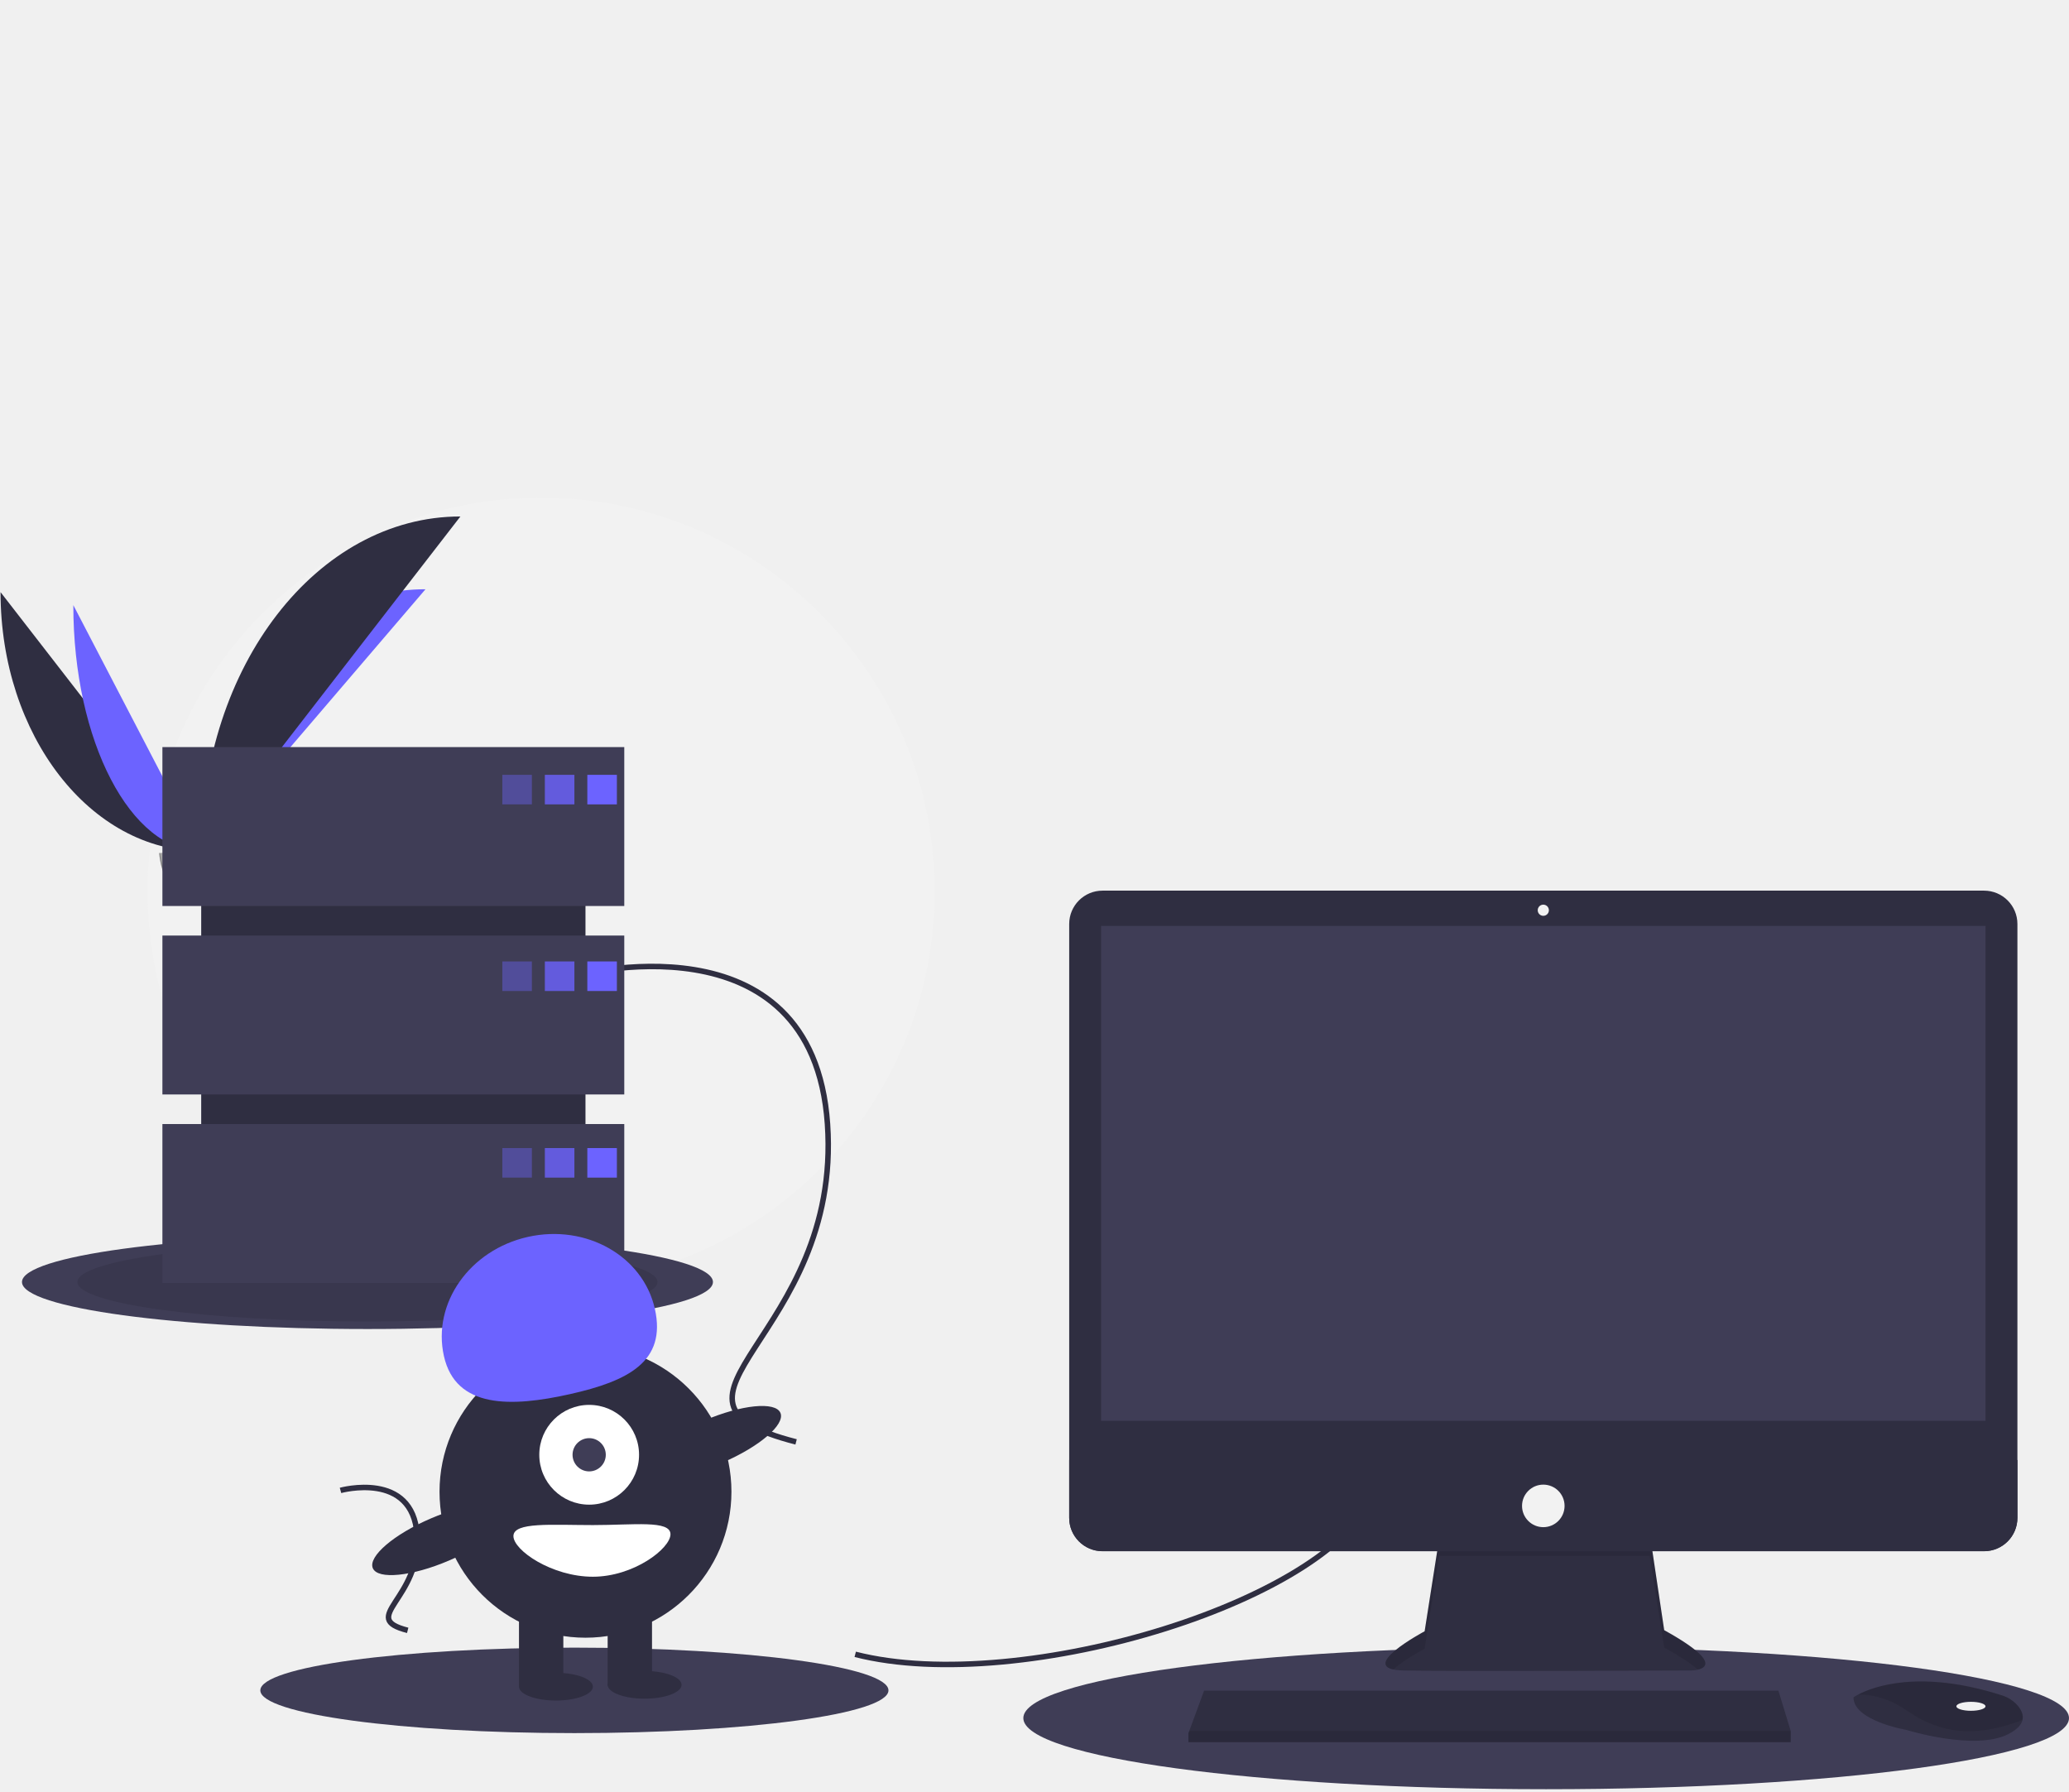
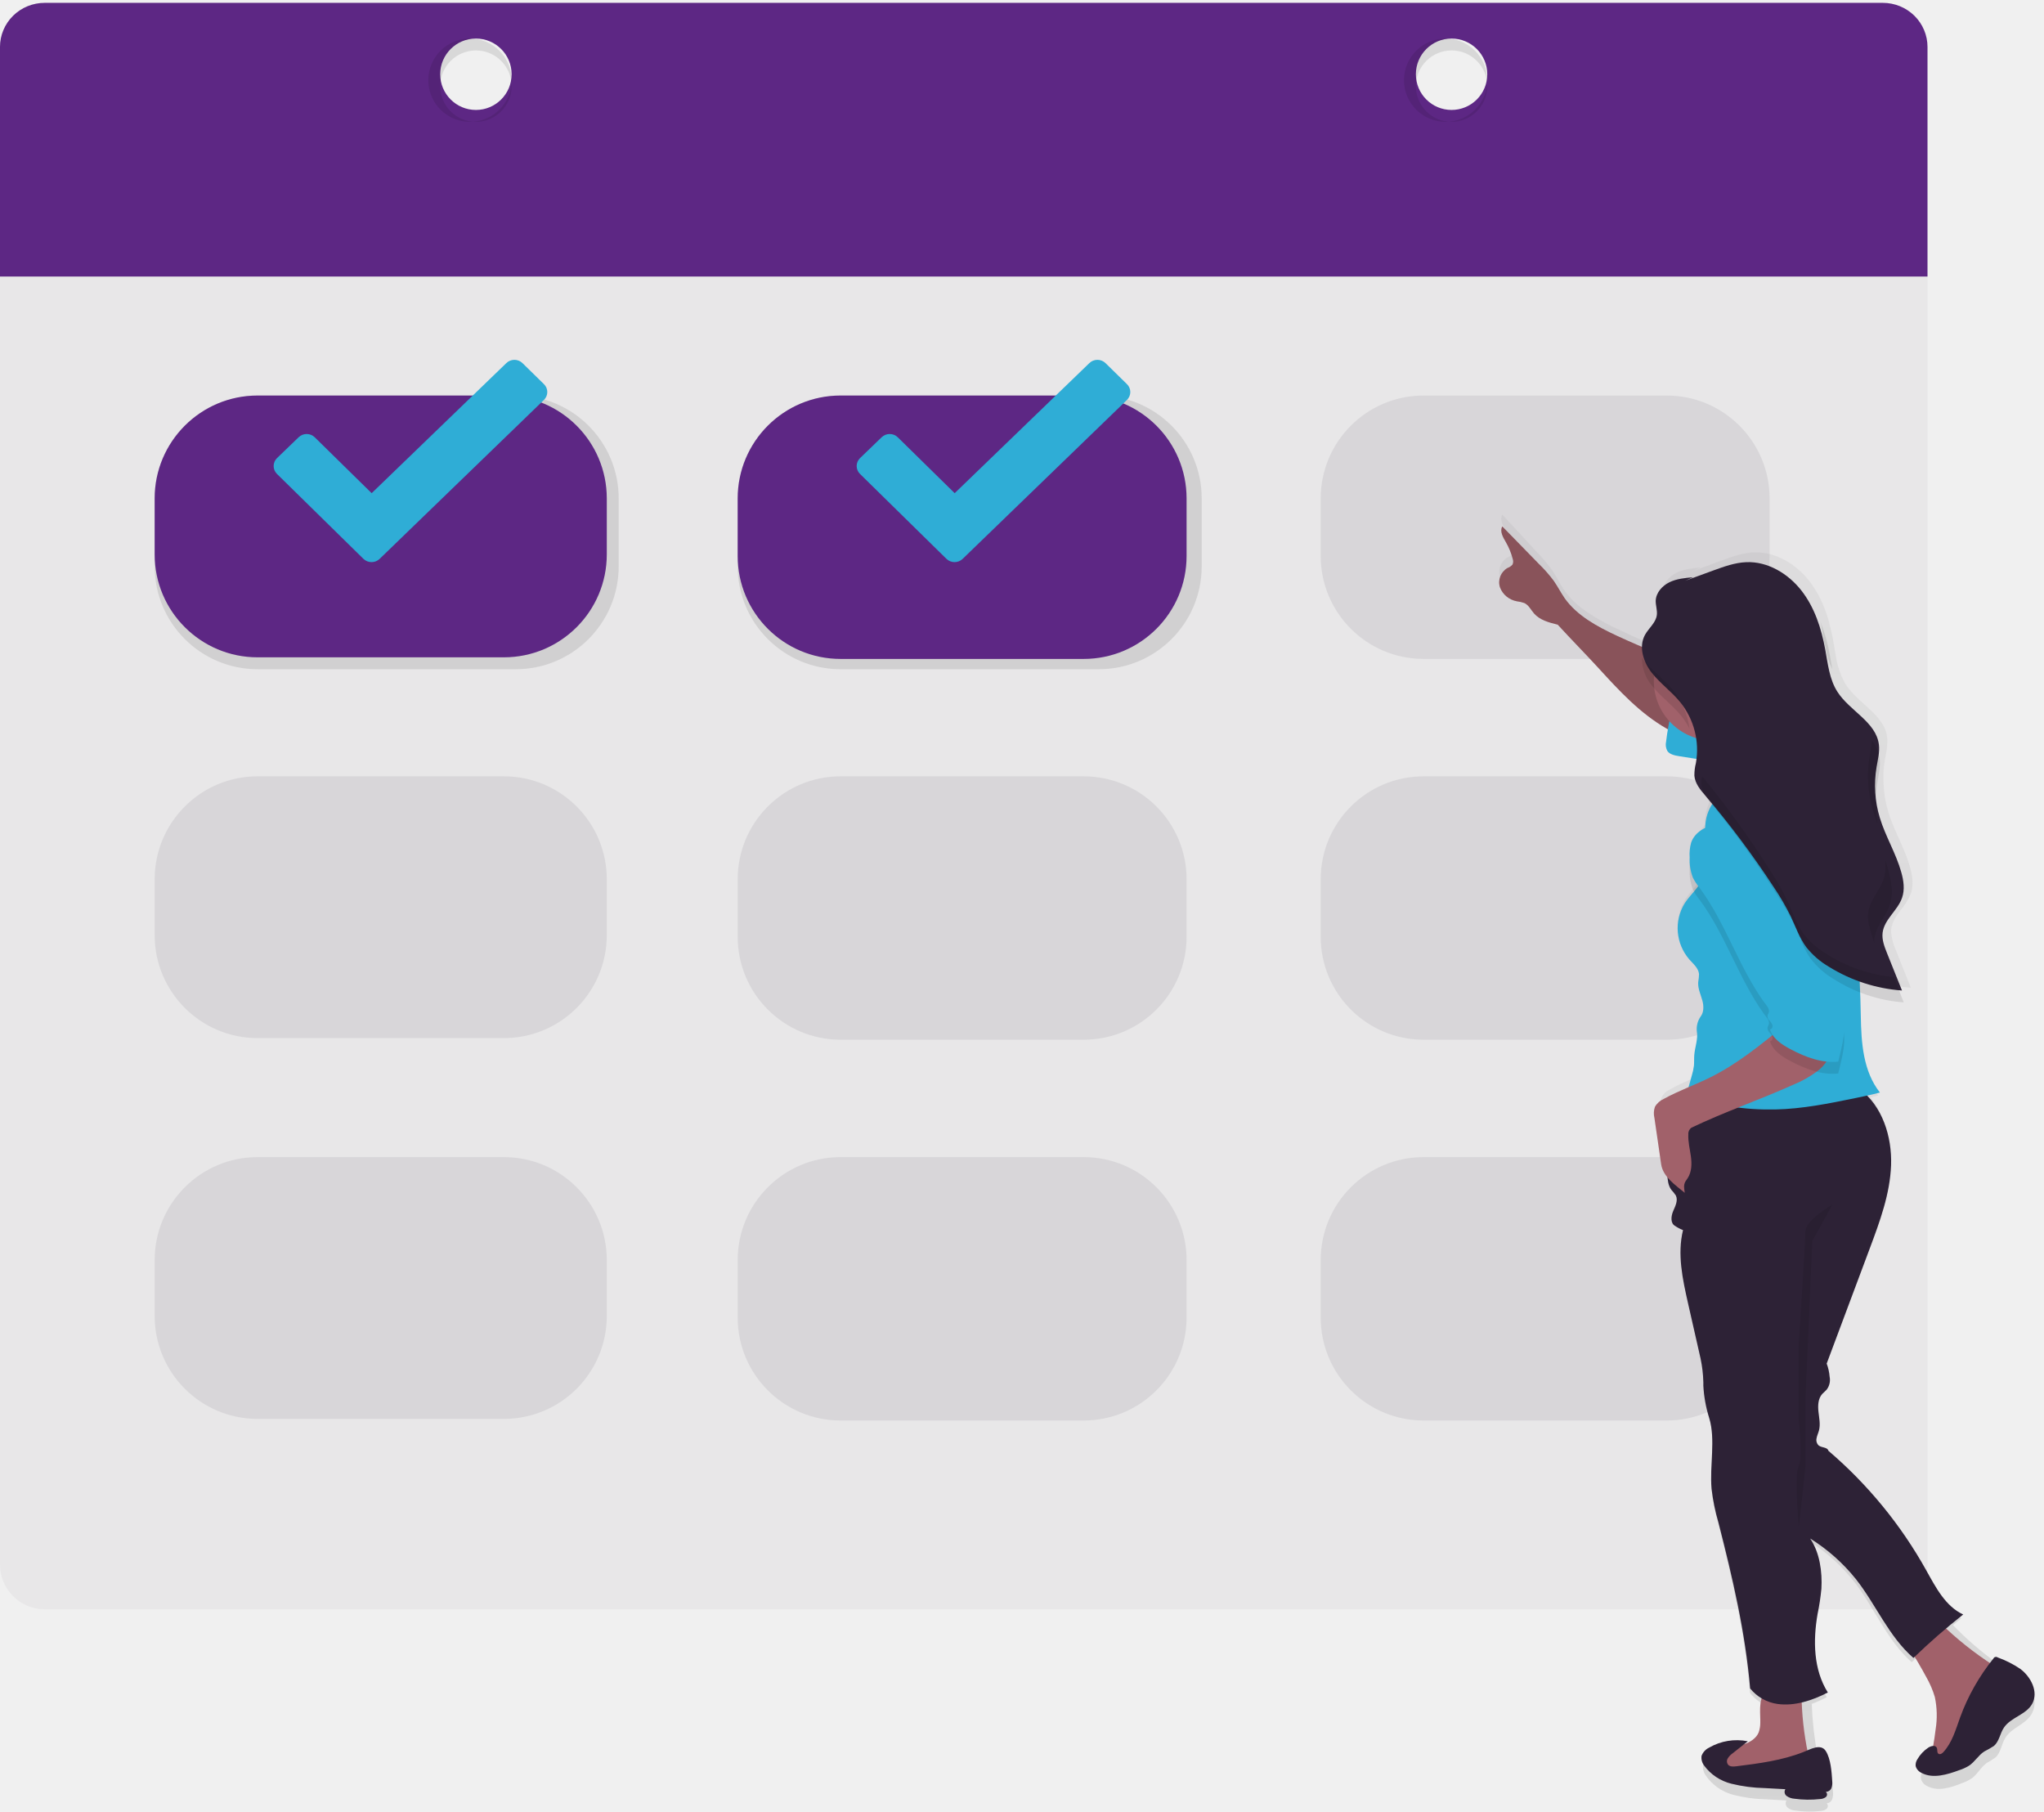
- <svg xmlns="http://www.w3.org/2000/svg" viewBox="0 0 752 651">
-   <g id="aa03ddf9-f8f2-4819-a4ce-be9b0a220741">
-     <circle cx="196.68" cy="323.88" r="143.03" fill="#f2f2f2" />
-     <path d="M.2,215.19c0,52,32.65,94.15,73,94.15" fill="#2f2e41" />
-     <path d="M73.19,309.34c0-52.62,36.43-95.2,81.46-95.2" fill="#6c63ff" />
-     <path d="M26.65,219.91c0,49.43,20.81,89.43,46.54,89.43" fill="#6c63ff" />
-     <path d="M73.19,309.34c0-67.24,42.11-121.65,94.15-121.65" fill="#2f2e41" />
-     <path d="M57.84,310s10.35-.32,13.47-2.54,15.92-4.88,16.69-1.32,15.56,17.72,3.87,17.82-27.15-1.82-30.26-3.72S57.84,310,57.84,310Z" fill="#a8a8a8" />
-     <path d="M92.08,322.73c-11.68.09-27.15-1.82-30.27-3.72-2.37-1.44-3.31-6.63-3.63-9l-.34,0s.65,8.34,3.77,10.24,18.58,3.81,30.26,3.72c3.38,0,4.54-1.23,4.48-3C95.88,322,94.59,322.71,92.08,322.73Z" opacity="0.2" style="isolation:isolate" />
-     <ellipse cx="133.56" cy="465.9" rx="125.57" ry="17.08" fill="#3f3d56" />
-     <ellipse cx="133.56" cy="465.9" rx="105.42" ry="14.34" opacity="0.1" style="isolation:isolate" />
-     <ellipse cx="561.97" cy="624.37" rx="190.03" ry="25.85" fill="#3f3d56" />
-     <ellipse cx="208.77" cy="614.3" rx="114.15" ry="15.53" fill="#3f3d56" />
-     <path d="M310.84,601.2c60.43,15.45,176.6-20.14,189.35-60.43" fill="none" stroke="#2f2e41" stroke-miterlimit="10" stroke-width="2" />
-     <path d="M208.1,354.77s87.29-24.18,92.66,53.72S228.91,508.54,289.35,524" fill="none" stroke="#2f2e41" stroke-miterlimit="10" stroke-width="2" />
-     <path d="M123.76,541.63s26.24-7.27,27.85,16.15-21.59,30.07-3.43,34.71" fill="none" stroke="#2f2e41" stroke-miterlimit="10" stroke-width="2" />
-     <path d="M523.09,559.06l-5.29,33.77s-26,13.84-7.73,14.24,104.57,0,104.57,0,16.68,0-9.77-14.65L599.58,557Z" fill="#2f2e41" />
-     <path d="M506.38,606.71c4.16-3.7,11.42-7.56,11.42-7.56l5.29-33.77,76.49.07,5.29,33.29c6.17,3.42,10,6,12.23,8,3.39-.78,7.11-3.66-12.23-14.37L599.58,557l-76.49,2-5.29,33.77S495.92,604.46,506.38,606.71Z" opacity="0.1" style="isolation:isolate" />
-     <rect x="388.61" y="323.67" width="344.64" height="240.07" rx="12.12" fill="#2f2e41" />
-     <rect x="400.21" y="336.49" width="321.45" height="179.85" fill="#3f3d56" />
-     <circle cx="560.93" cy="330.79" r="2.03" fill="#f2f2f2" />
-     <path d="M733.25,530.58v21a12.12,12.12,0,0,1-12.11,12.12H400.73a12.12,12.12,0,0,1-12.12-12.12h0v-21Z" fill="#2f2e41" />
-     <polygon points="650.85 629.05 650.85 633.12 431.94 633.12 431.94 629.86 432.25 629.05 437.64 614.4 646.38 614.4 650.85 629.05" fill="#2f2e41" />
-     <path d="M735.1,625.06c-.4,1.71-1.91,3.51-5.31,5.21-12.21,6.1-37-1.63-37-1.63s-19.12-3.26-19.12-11.8a15.82,15.82,0,0,1,1.68-1c5.13-2.71,22.14-9.41,52.32.29a12.52,12.52,0,0,1,5.73,3.75C734.59,621.32,735.55,623.13,735.1,625.06Z" fill="#2f2e41" />
-     <path d="M735.1,625.06c-14.94,5.73-28.26,6.15-41.93-3.34-6.89-4.78-13.15-6-17.85-5.88,5.13-2.71,22.14-9.41,52.32.29a12.52,12.52,0,0,1,5.73,3.75C734.59,621.32,735.55,623.13,735.1,625.06Z" opacity="0.1" style="isolation:isolate" />
-     <ellipse cx="716.36" cy="620.09" rx="5.29" ry="1.63" fill="#f2f2f2" />
-     <circle cx="560.93" cy="547.26" r="7.73" fill="#f2f2f2" />
-     <polygon points="650.85 629.05 650.85 633.12 431.94 633.12 431.94 629.86 432.25 629.05 650.85 629.05" opacity="0.1" style="isolation:isolate" />
-     <rect x="73.13" y="287.62" width="139.67" height="162.5" fill="#2f2e41" />
-     <rect x="59.03" y="271.5" width="167.87" height="57.75" fill="#3f3d56" />
-     <rect x="59.03" y="339.99" width="167.87" height="57.75" fill="#3f3d56" />
-     <rect x="59.03" y="408.49" width="167.87" height="57.75" fill="#3f3d56" />
-     <rect x="182.58" y="281.58" width="10.74" height="10.74" fill="#6c63ff" opacity="0.4" style="isolation:isolate" />
-     <rect x="198.03" y="281.58" width="10.74" height="10.74" fill="#6c63ff" opacity="0.8" style="isolation:isolate" />
-     <rect x="213.47" y="281.58" width="10.74" height="10.74" fill="#6c63ff" />
-     <rect x="182.58" y="349.4" width="10.74" height="10.74" fill="#6c63ff" opacity="0.4" style="isolation:isolate" />
-     <rect x="198.03" y="349.4" width="10.74" height="10.74" fill="#6c63ff" opacity="0.8" style="isolation:isolate" />
-     <rect x="213.47" y="349.4" width="10.74" height="10.74" fill="#6c63ff" />
-     <rect x="182.58" y="417.22" width="10.74" height="10.74" fill="#6c63ff" opacity="0.4" style="isolation:isolate" />
-     <rect x="198.03" y="417.22" width="10.74" height="10.74" fill="#6c63ff" opacity="0.8" style="isolation:isolate" />
-     <rect x="213.47" y="417.22" width="10.74" height="10.74" fill="#6c63ff" />
-     <circle cx="212.8" cy="542.11" r="53.05" fill="#2f2e41" />
-     <rect x="188.63" y="583.74" width="16.12" height="28.87" fill="#2f2e41" />
-     <rect x="220.86" y="583.74" width="16.12" height="28.87" fill="#2f2e41" />
-     <ellipse cx="202.06" cy="612.95" rx="13.43" ry="5.04" fill="#2f2e41" />
-     <ellipse cx="234.29" cy="612.28" rx="13.43" ry="5.04" fill="#2f2e41" />
-     <circle cx="214.14" cy="528.68" r="18.13" fill="#fff" />
-     <circle cx="214.14" cy="528.68" r="6.04" fill="#3f3d56" />
-     <path d="M161.34,492.78c-4.28-19.18,9.41-38.57,30.58-43.29s41.81,7,46.1,26.17-9.75,26.26-30.93,31S165.62,512,161.34,492.78Z" fill="#6c63ff" />
-     <ellipse cx="259.28" cy="523.88" rx="26.52" ry="8.33" transform="translate(-185.22 144.28) rotate(-23.17)" fill="#2f2e41" />
-     <ellipse cx="159.9" cy="559.46" rx="26.52" ry="8.33" transform="translate(-207.24 108.05) rotate(-23.17)" fill="#2f2e41" />
-     <path d="M243.69,557.56c0,5.19-13.37,15.44-28.21,15.44s-28.87-9.58-28.87-14.77,14-4,28.87-4S243.69,552.36,243.69,557.56Z" fill="#fff" />
-   </g>
-   <g id="b6a0220b-322a-435e-9212-1568a8115194">
-     <rect x="1.05" width="751" height="650.22" fill="#fff" opacity="0" />
+ <svg xmlns="http://www.w3.org/2000/svg" width="176px" height="156px" viewBox="0 0 176 156" version="1.1">
+   <defs>
+     <linearGradient x1="50.03%" y1="99.998%" x2="50.03%" y2="-0.004%" id="linearGradient-1">
+       <stop stop-color="#808080" stop-opacity="0.25" offset="0%" />
+       <stop stop-color="#808080" stop-opacity="0.12" offset="54%" />
+       <stop stop-color="#808080" stop-opacity="0.1" offset="100%" />
+     </linearGradient>
+   </defs>
+   <g id="Page-1" stroke="none" stroke-width="1" fill="none" fill-rule="evenodd">
+     <g id="1.000-Book-a-Dev" transform="translate(-165, -1254)" fill-rule="nonzero">
+       <g id="Group-19" transform="translate(144, 1085)">
+         <g id="Group-47" transform="translate(0, 160)">
+           <g id="Group-43" transform="translate(0, 9)">
+             <g id="undraw_booking_33fn" transform="translate(21, 0)">
+               <path d="M-0.001,23.809 L-0.001,134.683 C-0.001,135.71 0.404,136.695 1.126,137.42 C1.848,138.146 2.828,138.554 3.849,138.554 L162.119,138.554 C164.246,138.554 165.969,136.821 165.969,134.683 L165.969,23.809 L-0.001,23.809 Z" id="Path" fill="#12021E" opacity="0.04" />
+               <rect id="Rectangle" fill="#000000" opacity="0.1" x="13.317" y="34.054" width="39.956" height="23.564" rx="8.862" />
+               <rect id="Rectangle" fill="#000000" opacity="0.1" x="63.518" y="34.054" width="39.956" height="23.564" rx="8.862" />
+               <rect id="Rectangle" fill="#5D2784" x="13.317" y="34.054" width="38.931" height="22.539" rx="8.862" />
+               <rect id="Rectangle" fill="#444053" opacity="0.1" transform="translate(133.0458, 45.39282) rotate(-180) translate(-133.0458, -45.39282) " x="113.719" y="34.054" width="38.653" height="22.678" rx="8.862" />
+               <rect id="Rectangle" fill="#5D2784" transform="translate(82.84472, 45.39282) rotate(-180) translate(-82.84472, -45.39282) " x="63.518" y="34.054" width="38.653" height="22.678" rx="8.862" />
+               <rect id="Rectangle" fill="#444053" opacity="0.1" x="13.317" y="66.838" width="38.931" height="22.539" rx="8.862" />
+               <rect id="Rectangle" fill="#444053" opacity="0.1" transform="translate(133.0458, 78.17721) rotate(-180) translate(-133.0458, -78.17721) " x="113.719" y="66.838" width="38.653" height="22.678" rx="8.862" />
+               <rect id="Rectangle" fill="#444053" opacity="0.1" transform="translate(82.84472, 78.17721) rotate(-180) translate(-82.84472, -78.17721) " x="63.518" y="66.838" width="38.653" height="22.678" rx="8.862" />
+               <rect id="Rectangle" fill="#444053" opacity="0.1" x="13.317" y="99.623" width="38.931" height="22.539" rx="8.862" />
+               <rect id="Rectangle" fill="#444053" opacity="0.1" transform="translate(133.0458, 110.9616) rotate(-180) translate(-133.0458, -110.9616) " x="113.719" y="99.623" width="38.653" height="22.678" rx="8.862" />
+               <rect id="Rectangle" fill="#444053" opacity="0.1" transform="translate(82.84472, 110.9616) rotate(-180) translate(-82.84472, -110.9616) " x="63.518" y="99.623" width="38.653" height="22.678" rx="8.862" />
+               <path d="M-0.001,4.045 L-0.001,23.809 L165.969,23.809 L165.969,4.045 C165.969,3.037 165.565,2.071 164.843,1.358 C164.121,0.645 163.141,0.245 162.119,0.245 L3.849,0.245 C2.827,0.245 1.847,0.645 1.125,1.358 C0.403,2.071 -0.001,3.037 -0.001,4.045 Z M40.979,9.466 C39.282,9.466 37.905,8.09 37.905,6.392 C37.905,4.695 39.282,3.319 40.979,3.319 C42.676,3.319 44.053,4.695 44.053,6.392 C44.053,8.09 42.676,9.466 40.979,9.466 L40.979,9.466 Z M124.989,9.466 C123.292,9.466 121.915,8.09 121.915,6.392 C121.915,4.695 123.292,3.319 124.989,3.319 C126.686,3.319 128.063,4.695 128.063,6.392 C128.063,7.208 127.738,7.991 127.161,8.567 C126.583,9.144 125.8,9.467 124.984,9.466 L124.989,9.466 Z" id="Shape" fill="#5D2784" />
+               <path d="M40.469,3.319 C39.019,3.318 37.711,4.191 37.155,5.53 C36.599,6.87 36.905,8.413 37.93,9.439 C38.956,10.465 40.498,10.772 41.838,10.217 C43.179,9.662 44.053,8.355 44.053,6.904 C44.053,5.953 43.676,5.041 43.004,4.369 C42.332,3.696 41.42,3.319 40.469,3.319 L40.469,3.319 Z M40.979,10.49 C39.282,10.49 37.905,9.114 37.905,7.417 C37.905,5.719 39.282,4.343 40.979,4.343 C42.676,4.343 44.053,5.719 44.053,7.417 C44.053,9.114 42.676,10.49 40.979,10.49 L40.979,10.49 Z" id="Shape" fill="#000000" opacity="0.1" />
+               <path d="M124.477,3.319 C122.496,3.319 120.891,4.924 120.891,6.904 C120.891,8.885 122.496,10.49 124.477,10.49 C126.457,10.49 128.063,8.885 128.063,6.904 C128.063,4.924 126.457,3.319 124.477,3.319 Z M124.989,10.49 C123.292,10.49 121.915,9.114 121.915,7.417 C121.915,5.719 123.292,4.343 124.989,4.343 C126.686,4.343 128.063,5.719 128.063,7.417 C128.063,9.114 126.686,10.49 124.989,10.49 Z" id="Shape" fill="#000000" opacity="0.1" />
+               <path d="M174.024,144.319 C173.453,143.888 172.827,143.536 172.163,143.271 C172.112,143.245 172.056,143.23 172,143.228 C170.625,142.24 169.34,141.132 168.161,139.917 C168.411,139.716 168.642,139.52 168.888,139.327 C167.383,138.608 166.547,136.962 165.734,135.478 C163.585,131.53 160.752,127.997 157.369,125.041 C157.286,124.722 156.802,124.79 156.543,124.584 C156.372,124.419 156.302,124.174 156.36,123.943 C156.4,123.712 156.506,123.498 156.563,123.272 C156.701,122.742 156.581,122.184 156.521,121.639 C156.46,121.094 156.485,120.486 156.847,120.079 C156.962,119.946 157.11,119.843 157.223,119.707 C157.463,119.384 157.554,118.974 157.474,118.579 C157.447,118.188 157.362,117.803 157.223,117.436 C158.453,114.086 159.681,110.73 160.909,107.369 C161.77,105.022 162.638,102.625 162.726,100.123 C162.796,98.113 162.279,96.025 161.065,94.49 C161.285,94.437 161.506,94.382 161.725,94.319 C160.289,92.415 160.134,89.892 160.096,87.493 C160.076,86.297 160.035,85.1 159.973,83.902 C160.39,84.086 160.811,84.249 161.243,84.39 L161.644,84.513 C162.296,84.704 162.961,84.847 163.634,84.94 C163.93,84.983 164.231,85.015 164.53,85.036 L164.53,85.036 C164.098,83.954 163.667,82.87 163.238,81.784 C163.014,81.304 162.878,80.788 162.836,80.259 L162.836,80.259 L162.836,80.159 C162.836,80.099 162.836,80.038 162.849,79.978 C162.866,79.834 162.899,79.693 162.947,79.556 C162.969,79.488 162.995,79.422 163.024,79.357 C163.114,79.159 163.221,78.97 163.345,78.792 C163.436,78.654 163.536,78.521 163.637,78.385 C164.01,77.948 164.314,77.456 164.537,76.925 C164.626,76.657 164.672,76.376 164.675,76.094 C164.68,75.807 164.655,75.521 164.6,75.24 C164.565,75.054 164.52,74.865 164.47,74.684 L164.47,74.684 C164.437,74.571 164.402,74.458 164.367,74.348 L164.337,74.257 C164.309,74.172 164.281,74.089 164.251,74.006 L164.221,73.921 C164.189,73.83 164.156,73.742 164.121,73.652 L164.101,73.599 C163.621,72.365 162.984,71.19 162.595,69.921 C162.493,69.583 162.409,69.24 162.344,68.893 C162.327,68.805 162.314,68.715 162.299,68.627 C162.284,68.539 162.277,68.476 162.267,68.401 C162.257,68.325 162.244,68.225 162.234,68.137 L162.211,67.886 C162.211,67.805 162.199,67.725 162.194,67.634 C162.194,67.481 162.179,67.328 162.176,67.175 C162.176,67.119 162.176,67.067 162.176,67.011 C162.176,66.896 162.176,66.778 162.176,66.662 C162.176,66.599 162.176,66.537 162.176,66.476 C162.176,66.361 162.194,66.245 162.204,66.132 C162.204,66.077 162.204,66.021 162.221,65.969 C162.238,65.801 162.261,65.634 162.289,65.466 L162.289,65.466 C162.314,65.318 162.342,65.167 162.372,65.017 C162.463,64.604 162.51,64.183 162.512,63.76 C162.512,63.68 162.512,63.597 162.495,63.509 C162.477,63.421 162.475,63.373 162.462,63.308 C162.461,63.288 162.461,63.268 162.462,63.248 C162.462,63.203 162.44,63.157 162.43,63.112 C162.42,63.067 162.417,63.069 162.41,63.049 C162.402,63.029 162.382,62.961 162.367,62.919 C162.352,62.876 162.354,62.881 162.347,62.861 C162.339,62.841 162.312,62.77 162.292,62.728 L162.274,62.682 C162.249,62.627 162.221,62.574 162.194,62.522 L162.194,62.522 C162.097,62.338 161.984,62.164 161.858,61.999 L161.858,61.999 C161.032,60.914 159.66,60.087 158.904,58.891 C158.463,58.116 158.176,57.263 158.059,56.379 C158.021,56.178 157.988,55.977 157.953,55.778 C157.918,55.58 157.888,55.384 157.853,55.188 C157.83,55.067 157.808,54.937 157.783,54.826 L157.768,54.748 C157.748,54.653 157.728,54.555 157.705,54.459 L157.69,54.391 C157.667,54.291 157.645,54.19 157.62,54.09 L157.605,54.037 C157.579,53.932 157.552,53.826 157.524,53.721 C157.523,53.708 157.523,53.695 157.524,53.683 C157.494,53.572 157.462,53.462 157.429,53.351 L157.429,53.329 C157.394,53.213 157.359,53.1 157.321,52.987 L157.321,52.987 C157.283,52.871 157.243,52.753 157.201,52.638 L157.201,52.638 C157.155,52.52 157.113,52.402 157.065,52.286 L157.065,52.286 C156.75,51.477 156.322,50.715 155.795,50.025 C154.646,48.548 152.87,47.487 151.028,47.558 C150.039,47.595 149.091,47.942 148.16,48.286 L145.744,49.178 L146.419,48.867 C145.716,48.929 144.999,48.995 144.364,49.306 C143.729,49.618 143.192,50.228 143.172,50.942 C143.159,51.356 143.323,51.768 143.27,52.181 C143.182,52.861 142.557,53.324 142.234,53.927 C142.044,54.29 141.957,54.698 141.983,55.107 L141.983,55.128 C141.983,55.175 141.983,55.221 141.983,55.268 C141.981,55.282 141.981,55.295 141.983,55.308 L141.983,55.389 C140.979,54.952 139.975,54.497 138.972,54.01 C137.313,53.193 135.635,52.233 134.601,50.686 C134.27,50.183 134.014,49.64 133.685,49.143 C133.308,48.608 132.888,48.103 132.43,47.636 L129.352,44.299 C129.116,44.744 129.419,45.269 129.658,45.711 C129.911,46.175 130.102,46.67 130.227,47.183 C130.288,47.351 130.283,47.535 130.212,47.698 C130.1,47.833 129.955,47.936 129.791,47.997 C129.212,48.362 128.952,49.07 129.156,49.723 C129.378,50.359 129.919,50.831 130.579,50.964 C130.796,50.989 131.009,51.042 131.213,51.12 C131.585,51.304 131.76,51.731 132.026,52.05 C132.511,52.633 133.281,52.851 134.016,53.042 C135.155,54.359 136.34,55.62 137.479,56.937 C139.203,58.929 140.966,60.956 143.215,62.303 C143.448,62.444 143.686,62.574 143.927,62.695 C143.927,62.735 143.927,62.775 143.915,62.816 C143.852,63.113 143.89,63.422 144.023,63.695 C144.223,64.014 144.637,64.11 145.006,64.175 L146.707,64.479 C146.692,64.7 146.665,64.919 146.625,65.137 C146.602,65.27 146.574,65.401 146.549,65.534 L146.549,65.534 L146.519,65.705 C146.519,65.705 146.519,65.722 146.519,65.73 C146.519,65.738 146.519,65.82 146.502,65.868 C146.484,65.916 146.502,65.901 146.502,65.916 L146.502,66.037 L146.502,66.087 C146.502,66.14 146.502,66.195 146.502,66.25 C146.559,66.918 147.003,67.471 147.448,67.981 L147.686,68.27 C147.308,68.747 147.043,69.304 146.911,69.898 C146.835,70.271 146.798,70.651 146.8,71.031 C146.573,71.249 146.401,71.517 146.298,71.815 C146.179,72.227 146.135,72.657 146.168,73.084 L146.168,73.114 C146.168,73.272 146.168,73.428 146.168,73.586 C146.139,74.187 146.238,74.786 146.459,75.345 C146.482,75.39 146.507,75.431 146.529,75.473 C146.153,76.212 145.526,76.787 145.076,77.483 C144.146,79.066 144.305,81.063 145.475,82.478 C145.819,82.875 146.261,83.257 146.301,83.784 C146.295,84.024 146.271,84.262 146.231,84.498 C146.19,85.066 146.451,85.603 146.592,86.154 C146.71,86.611 146.715,87.159 146.454,87.525 C146.19,87.911 146.068,88.376 146.11,88.842 C146.238,89.553 145.945,90.264 145.894,90.985 C145.872,91.294 145.894,91.608 145.867,91.917 C145.831,92.213 145.769,92.506 145.684,92.791 C145.684,92.822 145.669,92.854 145.659,92.887 C145.039,93.161 144.424,93.445 143.832,93.774 C143.512,93.916 143.248,94.16 143.079,94.467 C142.979,94.776 142.965,95.106 143.039,95.422 L143.573,99.145 L143.481,99.105 C143.522,99.715 143.566,100.327 143.611,100.942 C143.644,101.407 143.686,101.899 143.962,102.271 C144.103,102.421 144.23,102.583 144.341,102.756 C144.552,103.183 144.301,103.68 144.115,104.117 C143.93,104.555 143.864,105.175 144.273,105.411 C144.487,105.56 144.717,105.683 144.958,105.778 C144.457,107.874 144.918,110.069 145.385,112.172 C145.741,113.78 146.098,115.387 146.456,116.991 C146.596,117.673 146.675,118.366 146.692,119.061 C146.692,119.162 146.692,119.262 146.692,119.363 C146.743,120.32 146.911,121.267 147.194,122.182 C147.751,124.061 147.217,126.317 147.392,128.365 C147.509,129.35 147.705,130.324 147.979,131.277 C149.191,136.091 150.273,140.809 150.689,145.758 C151.135,146.327 151.739,146.749 152.426,146.972 C152.376,147.58 152.443,148.276 152.426,148.63 C152.425,148.924 152.379,149.215 152.29,149.494 C152.077,150.052 151.537,150.417 150.978,150.612 C150.802,150.673 150.624,150.721 150.443,150.763 L150.644,150.592 C149.497,150.343 148.298,150.554 147.305,151.18 C146.989,151.341 146.752,151.622 146.645,151.959 C146.603,152.278 146.686,152.601 146.875,152.861 C147.428,153.671 148.251,154.256 149.196,154.512 C150.131,154.758 151.091,154.892 152.057,154.911 L153.828,155.014 C153.704,155.224 153.753,155.493 153.944,155.645 C154.134,155.784 154.359,155.866 154.594,155.881 C155.317,155.989 156.052,156 156.779,155.914 C156.961,155.908 157.137,155.845 157.281,155.733 C157.348,155.671 157.387,155.584 157.387,155.493 C157.387,155.401 157.348,155.314 157.281,155.253 C157.498,155.246 157.69,155.106 157.763,154.901 C157.832,154.697 157.854,154.48 157.828,154.266 C157.78,153.439 157.707,152.238 157.278,151.502 C157.126,151.227 156.809,151.087 156.503,151.16 C156.225,149.689 156.058,148.199 156.001,146.703 C156.443,146.537 156.874,146.342 157.291,146.12 C156.059,144.128 156.036,141.598 156.413,139.281 C156.562,138.55 156.672,137.811 156.741,137.068 C156.824,135.586 156.601,133.907 155.78,132.681 C157.276,133.634 158.6,134.833 159.695,136.229 C161.428,138.49 162.485,141.229 164.61,143.113 C164.889,142.84 165.172,142.569 165.458,142.299 C165.906,143.059 166.331,143.836 166.73,144.628 C167.044,145.211 167.291,145.827 167.468,146.464 C167.664,147.44 167.687,148.443 167.536,149.427 C167.477,149.949 167.406,150.469 167.322,150.987 C167.289,151.208 167.238,151.427 167.169,151.64 C167.168,151.572 167.152,151.505 167.122,151.444 C166.989,151.21 166.62,151.316 166.419,151.477 C166.062,151.745 165.766,152.088 165.554,152.482 C165.436,152.674 165.382,152.898 165.398,153.122 C165.464,153.396 165.648,153.626 165.9,153.75 C166.831,154.296 168,153.901 168.999,153.499 C169.274,153.4 169.537,153.267 169.781,153.105 C170.283,152.743 170.557,152.148 171.056,151.796 C171.323,151.649 171.58,151.487 171.826,151.308 C172.291,150.884 172.328,150.168 172.667,149.63 C173.229,148.703 174.486,148.464 174.978,147.482 C175.547,146.397 174.883,145.027 174.024,144.319 Z" id="Path" fill="url(#linearGradient-1)" />
+               <path d="M151.57,148.346 C151.569,148.619 151.523,148.89 151.434,149.149 C151.225,149.666 150.689,150.004 150.139,150.185 C149.588,150.367 149.002,150.422 148.442,150.58 C148.196,150.633 147.968,150.745 147.779,150.906 C147.283,151.378 147.581,152.228 148.161,152.58 C148.742,152.931 149.481,152.919 150.171,152.875 C151.634,152.794 153.088,152.597 154.517,152.287 C155.033,152.171 155.636,151.944 155.718,151.446 C155.734,151.288 155.72,151.128 155.678,150.974 C155.326,149.284 155.139,147.567 155.12,145.844 C155.12,145.73 152.242,145.657 151.975,145.822 C151.374,146.198 151.602,147.766 151.57,148.346 Z" id="Path" fill="#A1616A" />
+               <path d="M164.483,142.032 C164.97,142.796 165.426,143.576 165.854,144.371 C166.17,144.92 166.42,145.501 166.599,146.103 C166.795,147.024 166.818,147.97 166.667,148.898 C166.608,149.39 166.536,149.881 166.449,150.371 C166.366,150.852 166.231,151.397 165.798,151.674 C166.189,151.894 166.665,151.934 167.091,151.782 C167.509,151.628 167.894,151.405 168.228,151.121 C170.4,149.422 172.029,146.954 172.11,144.284 C172.133,144.076 172.092,143.865 171.991,143.678 C171.889,143.548 171.76,143.438 171.611,143.356 C169.991,142.31 168.486,141.111 167.118,139.778 C167.038,139.676 166.921,139.605 166.789,139.579 C166.685,139.579 166.584,139.607 166.495,139.658 C165.661,140.054 164.268,140.619 163.92,141.52 C164.158,141.634 164.354,141.812 164.483,142.032 L164.483,142.032 Z" id="Path" fill="#A1616A" />
+               <path d="M155.266,150.85 C153.446,151.567 151.474,151.825 149.505,152.071 C149.252,152.1 148.982,152.119 148.815,151.952 C148.679,151.792 148.661,151.57 148.769,151.392 C148.877,151.22 149.02,151.07 149.192,150.952 L150.499,149.917 C149.359,149.689 148.17,149.882 147.177,150.458 C146.865,150.605 146.627,150.862 146.514,151.175 C146.472,151.475 146.556,151.78 146.747,152.023 C147.306,152.786 148.134,153.335 149.083,153.572 C150.024,153.803 150.99,153.929 151.962,153.948 L153.732,154.043 C153.606,154.24 153.657,154.496 153.851,154.636 C154.043,154.769 154.271,154.847 154.508,154.863 C155.237,154.963 155.976,154.973 156.707,154.892 C156.891,154.889 157.068,154.829 157.213,154.722 C157.281,154.665 157.319,154.583 157.319,154.497 C157.319,154.412 157.281,154.33 157.213,154.273 C157.431,154.266 157.624,154.135 157.698,153.94 C157.766,153.749 157.788,153.546 157.764,153.345 C157.716,152.571 157.643,151.433 157.21,150.756 C156.778,150.08 155.878,150.611 155.266,150.85 Z" id="Path" fill="#2D2236" />
+               <path d="M173.961,143.688 C173.36,143.28 172.703,142.946 172.007,142.696 C171.951,142.656 171.878,142.643 171.809,142.659 C171.74,142.675 171.683,142.719 171.654,142.778 C170.411,144.325 169.44,146.041 168.777,147.864 C168.4,148.902 168.103,150.007 167.339,150.847 C167.239,150.958 167.076,151.072 166.939,151.006 C166.742,150.915 166.863,150.623 166.752,150.446 C166.615,150.224 166.242,150.326 166.018,150.478 C165.642,150.734 165.332,151.064 165.112,151.443 C164.986,151.623 164.929,151.836 164.949,152.049 C165.015,152.307 165.204,152.525 165.462,152.643 C166.439,153.162 167.666,152.788 168.711,152.401 C169,152.308 169.275,152.182 169.53,152.027 C170.056,151.687 170.343,151.12 170.867,150.789 C171.147,150.65 171.417,150.495 171.675,150.326 C172.16,149.923 172.202,149.244 172.555,148.733 C173.144,147.857 174.463,147.63 174.979,146.698 C175.556,145.658 174.861,144.359 173.961,143.688 Z" id="Path" fill="#2D2236" />
+               <path d="M160.095,93.736 C162.085,95.218 162.92,97.853 162.832,100.321 C162.743,102.788 161.87,105.154 161.004,107.468 C159.764,110.78 158.525,114.09 157.288,117.4 C157.426,117.763 157.511,118.144 157.541,118.531 C157.621,118.92 157.529,119.324 157.288,119.641 C157.172,119.774 157.035,119.877 156.909,120.008 C156.544,120.41 156.521,121.013 156.58,121.548 C156.638,122.083 156.762,122.636 156.623,123.158 C156.564,123.382 156.458,123.593 156.418,123.819 C156.36,124.048 156.431,124.29 156.602,124.452 C156.855,124.653 157.362,124.588 157.435,124.905 C160.839,127.814 163.693,131.302 165.864,135.205 C166.684,136.67 167.512,138.293 169.043,139.002 C167.551,140.175 166.121,141.424 164.758,142.743 C162.619,140.884 161.553,138.178 159.807,135.959 C158.701,134.58 157.368,133.396 155.863,132.459 C156.691,133.668 156.916,135.326 156.833,136.786 C156.763,137.519 156.652,138.248 156.501,138.969 C156.109,141.255 156.144,143.743 157.387,145.717 C156.061,146.401 154.537,146.908 153.056,146.705 C152.127,146.574 151.283,146.096 150.697,145.368 C150.277,140.484 149.178,135.821 147.966,131.08 C147.688,130.134 147.491,129.167 147.376,128.188 C147.199,126.178 147.738,123.942 147.174,122.088 C146.889,121.186 146.719,120.253 146.668,119.309 C146.668,119.209 146.668,119.111 146.668,119.01 C146.65,118.325 146.571,117.642 146.43,116.97 L145.351,112.217 C144.881,110.139 144.41,107.973 144.919,105.906 C144.676,105.813 144.445,105.692 144.23,105.546 C143.817,105.313 143.883,104.702 144.071,104.27 C144.258,103.838 144.508,103.348 144.298,102.926 C144.186,102.755 144.058,102.594 143.916,102.446 C143.638,102.079 143.595,101.594 143.562,101.137 L143.43,99.323 C144.194,99.624 144.831,100.177 145.232,100.888 C144.235,99.356 144.726,97.17 145.463,95.497 C145.744,94.444 146.69,93.701 147.786,93.67 C151.844,92.982 156.8,91.276 160.095,93.736 Z" id="Path" fill="#2D2236" />
+               <path d="M157.773,103.721 C157.773,103.721 155.458,105.037 155.458,106.024 C155.458,107.01 154.871,115.887 154.871,115.887 L154.871,122.145 C154.871,122.145 155.256,125.434 154.871,126.255 C154.486,127.076 154.871,130.859 154.871,131.352 C154.871,131.845 155.458,126.255 155.458,126.255 L155.458,120.327 L156.046,106.845 L157.773,103.721 Z" id="Path" fill="#000000" opacity="0.1" />
+               <path d="M147.528,58.109 L146.349,57.668 C143.94,56.741 141.529,55.812 139.197,54.725 C137.502,53.934 135.783,53 134.728,51.509 C134.389,51.016 134.127,50.499 133.79,50.013 C133.404,49.494 132.974,49.005 132.506,48.552 L129.357,45.324 C129.116,45.755 129.424,46.262 129.671,46.689 C129.929,47.138 130.125,47.618 130.254,48.116 C130.314,48.276 130.308,48.453 130.236,48.609 C130.122,48.74 129.974,48.841 129.807,48.899 C129.217,49.246 128.949,49.934 129.157,50.568 C129.386,51.187 129.939,51.644 130.611,51.77 C130.833,51.795 131.051,51.846 131.26,51.921 C131.641,52.101 131.82,52.512 132.093,52.82 C132.588,53.385 133.377,53.599 134.127,53.781 C135.293,55.055 136.502,56.275 137.668,57.549 C139.43,59.477 141.233,61.438 143.535,62.744 C144.352,63.224 145.247,63.569 146.182,63.765 C146.492,61.851 146.942,59.961 147.528,58.109 Z" id="Path" fill="#A1616A" />
+               <path d="M147.528,58.109 L146.349,57.668 C143.94,56.741 141.529,55.812 139.197,54.725 C137.502,53.934 135.783,53 134.728,51.509 C134.389,51.016 134.127,50.499 133.79,50.013 C133.404,49.494 132.974,49.005 132.506,48.552 L129.357,45.324 C129.116,45.755 129.424,46.262 129.671,46.689 C129.929,47.138 130.125,47.618 130.254,48.116 C130.314,48.276 130.308,48.453 130.236,48.609 C130.122,48.74 129.974,48.841 129.807,48.899 C129.217,49.246 128.949,49.934 129.157,50.568 C129.386,51.187 129.939,51.644 130.611,51.77 C130.833,51.795 131.051,51.846 131.26,51.921 C131.641,52.101 131.82,52.512 132.093,52.82 C132.588,53.385 133.377,53.599 134.127,53.781 C135.293,55.055 136.502,56.275 137.668,57.549 C139.43,59.477 141.233,61.438 143.535,62.744 C144.352,63.224 145.247,63.569 146.182,63.765 C146.492,61.851 146.942,59.961 147.528,58.109 Z" id="Path" fill="#000000" opacity="0.15" />
+               <path d="M144.596,65.106 C144.213,65.045 143.782,64.96 143.573,64.663 C143.435,64.411 143.396,64.125 143.461,63.85 C143.669,62.074 144.107,60.326 144.766,58.642 C145.348,59.615 146.494,60.183 147.58,60.695 C148.549,61.181 149.559,61.597 150.602,61.939 C150.341,61.864 149.701,65.488 149.341,65.709 C148.887,65.997 147.791,65.608 147.287,65.53 L144.596,65.106 Z" id="Path" fill="#2FADD6" />
+               <circle id="Oval" fill="#A1616A" cx="147.528" cy="58.642" r="5.123" />
+               <path d="M146.504,63.386 C146.504,63.386 149.974,66.409 148.487,68.425 C147,70.441 146.172,71.786 148.155,71.955 C150.138,72.124 156.749,68.594 156.749,68.594 C156.749,68.594 150.634,63.555 151.625,60.531 C152.617,57.508 146.504,63.386 146.504,63.386 Z" id="Path" fill="#FBBEBE" />
+               <path d="M149.991,67.412 C148.47,67.767 147.285,68.926 146.928,70.406 C146.535,72.153 147.37,74.107 146.583,75.715 C146.213,76.48 145.525,77.052 145.061,77.77 C144.124,79.301 144.285,81.241 145.462,82.607 C145.809,82.992 146.256,83.364 146.297,83.872 C146.291,84.104 146.267,84.335 146.226,84.563 C146.185,85.113 146.449,85.636 146.591,86.169 C146.71,86.611 146.715,87.141 146.451,87.496 C146.185,87.868 146.063,88.32 146.106,88.772 C146.233,89.462 145.936,90.15 145.886,90.849 C145.863,91.149 145.886,91.45 145.858,91.751 C145.821,92.038 145.76,92.321 145.675,92.597 L145.228,94.198 C147.649,95.205 150.221,95.567 152.84,95.521 C155.184,95.476 157.495,95.005 159.789,94.534 C160.486,94.391 161.184,94.248 161.871,94.063 C160.42,92.218 160.265,89.773 160.225,87.452 C160.162,83.582 159.864,79.719 159.334,75.883 C160.037,74.592 160.349,73.154 160.638,71.721 C160.768,71.144 160.823,70.553 160.801,69.962 C160.73,68.729 160.146,67.557 159.575,66.44 C159.053,65.419 158.487,64.343 157.323,63.901 C156.751,63.667 156.095,63.737 155.59,64.086 C154.709,64.733 154.971,65.848 154.745,66.8 C154.448,68.033 153.278,68.919 152.033,69.267 C151.103,69.504 150.14,69.591 149.181,69.526 C148.99,69.515 148.821,69.4 148.744,69.229 C148.668,69.058 148.698,68.86 148.821,68.717 C149.229,68.278 149.64,67.831 149.991,67.412 Z" id="Path" fill="#2FADD6" />
+               <path d="M153.574,88.353 C151.599,89.964 149.6,91.59 147.32,92.73 C145.982,93.399 144.56,93.893 143.257,94.613 C142.935,94.754 142.668,94.996 142.495,95.302 C142.392,95.608 142.378,95.938 142.455,96.252 L143.034,100.234 C143.194,101.313 144.232,102.007 145.065,102.696 C145.019,102.334 144.946,102.053 145.118,101.731 C145.178,101.63 145.244,101.533 145.314,101.44 C145.669,100.903 145.682,100.206 145.596,99.568 C145.51,98.929 145.342,98.301 145.375,97.647 C145.36,97.427 145.463,97.216 145.644,97.09 C148.48,95.73 151.535,94.686 154.402,93.394 C155.161,93.088 155.875,92.684 156.527,92.191 C157.183,91.689 157.624,90.959 157.761,90.147 C157.788,90.04 157.77,89.928 157.711,89.835 C157.653,89.772 157.578,89.728 157.495,89.708 C156.21,89.242 154.854,88.814 153.574,88.353 Z" id="Path" fill="#A1616A" />
+               <path d="M147.844,71.974 C146.912,72.139 145.931,72.645 145.615,73.581 C145.501,73.991 145.458,74.419 145.489,74.845 C145.46,75.444 145.556,76.043 145.772,76.599 C145.93,76.905 146.12,77.194 146.337,77.459 C148.569,80.454 149.689,84.216 151.863,87.259 C152.056,87.527 152.409,87.876 152.3,88.192 C152.261,88.274 152.226,88.359 152.197,88.445 C152.177,88.611 152.236,88.777 152.356,88.888 C152.472,88.999 152.562,89.137 152.619,89.29 C152.66,89.45 152.559,89.657 152.402,89.644 C152.663,90.489 153.462,90.983 154.221,91.382 C155.482,92.048 156.878,92.571 158.281,92.427 C158.544,91.322 158.911,90.072 158.764,88.946 C158.61,88.086 158.337,87.255 157.955,86.477 L157.011,84.317 C156.206,82.473 155.395,80.616 154.274,78.964 C153.87,78.441 153.53,77.867 153.262,77.256 C152.974,76.475 152.185,75.926 151.706,75.255 C150.996,74.243 150.257,73.232 149.305,72.5 C148.924,72.192 148.31,71.893 147.844,71.974 Z" id="Path" fill="#000000" opacity="0.1" />
+               <path d="M147.844,70.95 C146.911,71.114 145.931,71.62 145.614,72.554 C145.501,72.964 145.458,73.393 145.489,73.819 C145.46,74.418 145.556,75.016 145.771,75.572 C145.93,75.879 146.12,76.167 146.337,76.432 C148.568,79.428 149.689,83.19 151.863,86.234 C152.056,86.502 152.409,86.851 152.3,87.167 C152.261,87.249 152.226,87.334 152.196,87.42 C152.176,87.586 152.236,87.752 152.356,87.863 C152.472,87.974 152.562,88.112 152.619,88.265 C152.66,88.425 152.559,88.632 152.402,88.619 C152.663,89.464 153.462,89.958 154.221,90.358 C155.482,91.023 156.878,91.547 158.281,91.402 C158.544,90.297 158.911,89.047 158.764,87.921 C158.61,87.061 158.337,86.23 157.955,85.452 L157.011,83.291 C156.206,81.447 155.395,79.59 154.274,77.938 C153.87,77.414 153.529,76.84 153.262,76.227 C152.974,75.448 152.184,74.899 151.706,74.229 C150.996,73.217 150.257,72.205 149.305,71.473 C148.924,71.167 148.31,70.869 147.844,70.95 Z" id="Path" fill="#2FADD6" />
+               <path d="M145.786,49.699 C145.091,49.759 144.376,49.824 143.748,50.13 C143.12,50.436 142.585,51.037 142.565,51.738 C142.565,52.147 142.714,52.553 142.662,52.956 C142.575,53.628 141.954,54.081 141.635,54.675 C141.077,55.707 141.511,57.02 142.233,57.932 C142.956,58.844 143.935,59.546 144.678,60.453 C145.863,61.92 146.355,63.833 146.028,65.694 C145.936,66.051 145.891,66.42 145.896,66.789 C145.953,67.445 146.394,67.989 146.833,68.49 C148.966,70.999 150.94,73.64 152.743,76.398 C153.284,77.199 153.77,78.036 154.198,78.903 C154.621,79.8 154.945,80.757 155.533,81.551 C156.076,82.233 156.741,82.807 157.494,83.243 C159.393,84.42 161.547,85.119 163.773,85.279 L162.49,82.08 C162.263,81.511 162.029,80.912 162.103,80.304 C162.245,79.151 163.401,78.394 163.778,77.297 C164.027,76.59 163.915,75.811 163.71,75.092 C163.257,73.471 162.35,72.013 161.862,70.402 C161.433,68.989 161.338,67.496 161.583,66.04 C161.69,65.398 161.864,64.754 161.784,64.111 C161.548,62.151 159.263,61.214 158.207,59.553 C157.524,58.486 157.392,57.17 157.163,55.923 C156.831,54.101 156.241,52.282 155.1,50.829 C153.958,49.376 152.199,48.323 150.366,48.401 C149.384,48.439 148.445,48.782 147.52,49.118 L145.119,49.997" id="Path" fill="#2D2236" />
+               <g id="Group" opacity="0.1" transform="translate(141.3812, 53.51962)" fill="#000000">
+                 <path d="M15.517,0.742 C15.728,1.883 15.86,3.079 16.392,4.098 C16.319,3.702 16.258,3.303 16.184,2.912 C16.012,1.916 15.738,0.94 15.368,-1.75620244e-13 C15.431,0.246 15.474,0.493 15.517,0.742 Z" id="Path" />
+                 <path d="M19.599,11.612 C19.352,13.152 19.449,14.731 19.883,16.225 C20.002,16.63 20.136,17.019 20.298,17.417 C20.087,16.247 20.076,15.047 20.265,13.873 C20.374,13.195 20.551,12.515 20.47,11.834 C20.395,11.251 20.167,10.701 19.812,10.245 C19.774,10.706 19.673,11.159 19.599,11.612 Z" id="Path" />
+                 <path d="M21.347,21.933 C21.233,21.442 21.096,20.96 20.936,20.49 C21.006,20.995 20.979,21.513 20.858,22.001 C20.548,23.144 19.593,23.936 19.478,25.139 C19.416,25.774 19.607,26.399 19.796,26.993 C19.866,27.215 19.936,27.44 20.001,27.662 C19.996,27.565 19.996,27.468 20.001,27.372 C20.119,26.169 21.072,25.379 21.382,24.234 C21.604,23.497 21.516,22.684 21.347,21.933 Z" id="Path" />
+                 <path d="M15.788,28.554 C15.054,28.111 14.407,27.529 13.878,26.837 C13.303,26.032 12.987,25.059 12.575,24.152 C12.158,23.272 11.685,22.423 11.157,21.611 C9.402,18.814 7.48,16.135 5.403,13.59 C5.328,13.502 5.255,13.41 5.182,13.319 C5.132,13.554 5.114,13.795 5.127,14.035 C5.182,14.701 5.612,15.252 6.039,15.76 C8.117,18.304 10.039,20.982 11.796,23.778 C12.322,24.59 12.796,25.439 13.213,26.319 C13.625,27.228 13.941,28.199 14.514,29.004 C15.042,29.696 15.69,30.277 16.424,30.719 C18.273,31.913 20.372,32.622 22.539,32.784 L21.69,30.6 C19.597,30.408 17.576,29.707 15.788,28.554 L15.788,28.554 Z" id="Path" />
+                 <path d="M2.674,5.894 C1.915,4.975 0.926,4.277 0.193,3.343 C0.127,3.256 0.064,3.167 0.001,3.074 C-0.015,3.962 0.29,4.827 0.858,5.508 C1.591,6.445 2.586,7.144 3.339,8.063 C3.634,8.42 3.888,8.808 4.098,9.221 C3.941,8 3.448,6.848 2.674,5.894 L2.674,5.894 Z" id="Path" />
+               </g>
+               <path d="M46.836,33.073 L44.989,31.263 C44.805,31.082 44.555,30.98 44.293,30.98 C44.031,30.98 43.781,31.082 43.597,31.263 L32.002,42.461 L27.098,37.645 C26.716,37.273 26.097,37.273 25.715,37.645 L23.848,39.445 C23.467,39.821 23.467,40.427 23.848,40.803 L31.297,48.118 C31.682,48.49 32.302,48.49 32.687,48.118 L46.836,34.431 C47.022,34.251 47.126,34.007 47.126,33.752 C47.126,33.497 47.022,33.252 46.836,33.073 L46.836,33.073 Z" id="Path" fill="#2FADD6" />
+               <path d="M97.037,33.073 L95.191,31.263 C95.006,31.082 94.756,30.98 94.494,30.98 C94.233,30.98 93.982,31.082 93.798,31.263 L82.203,42.461 L77.299,37.645 C76.917,37.273 76.298,37.273 75.916,37.645 L74.05,39.445 C73.668,39.821 73.668,40.427 74.05,40.803 L81.498,48.118 C81.883,48.49 82.503,48.49 82.888,48.118 L97.037,34.431 C97.223,34.251 97.327,34.007 97.327,33.752 C97.327,33.497 97.223,33.252 97.037,33.073 L97.037,33.073 Z" id="Path" fill="#2FADD6" />
+             </g>
+           </g>
+         </g>
+       </g>
+     </g>
  </g>
</svg>
